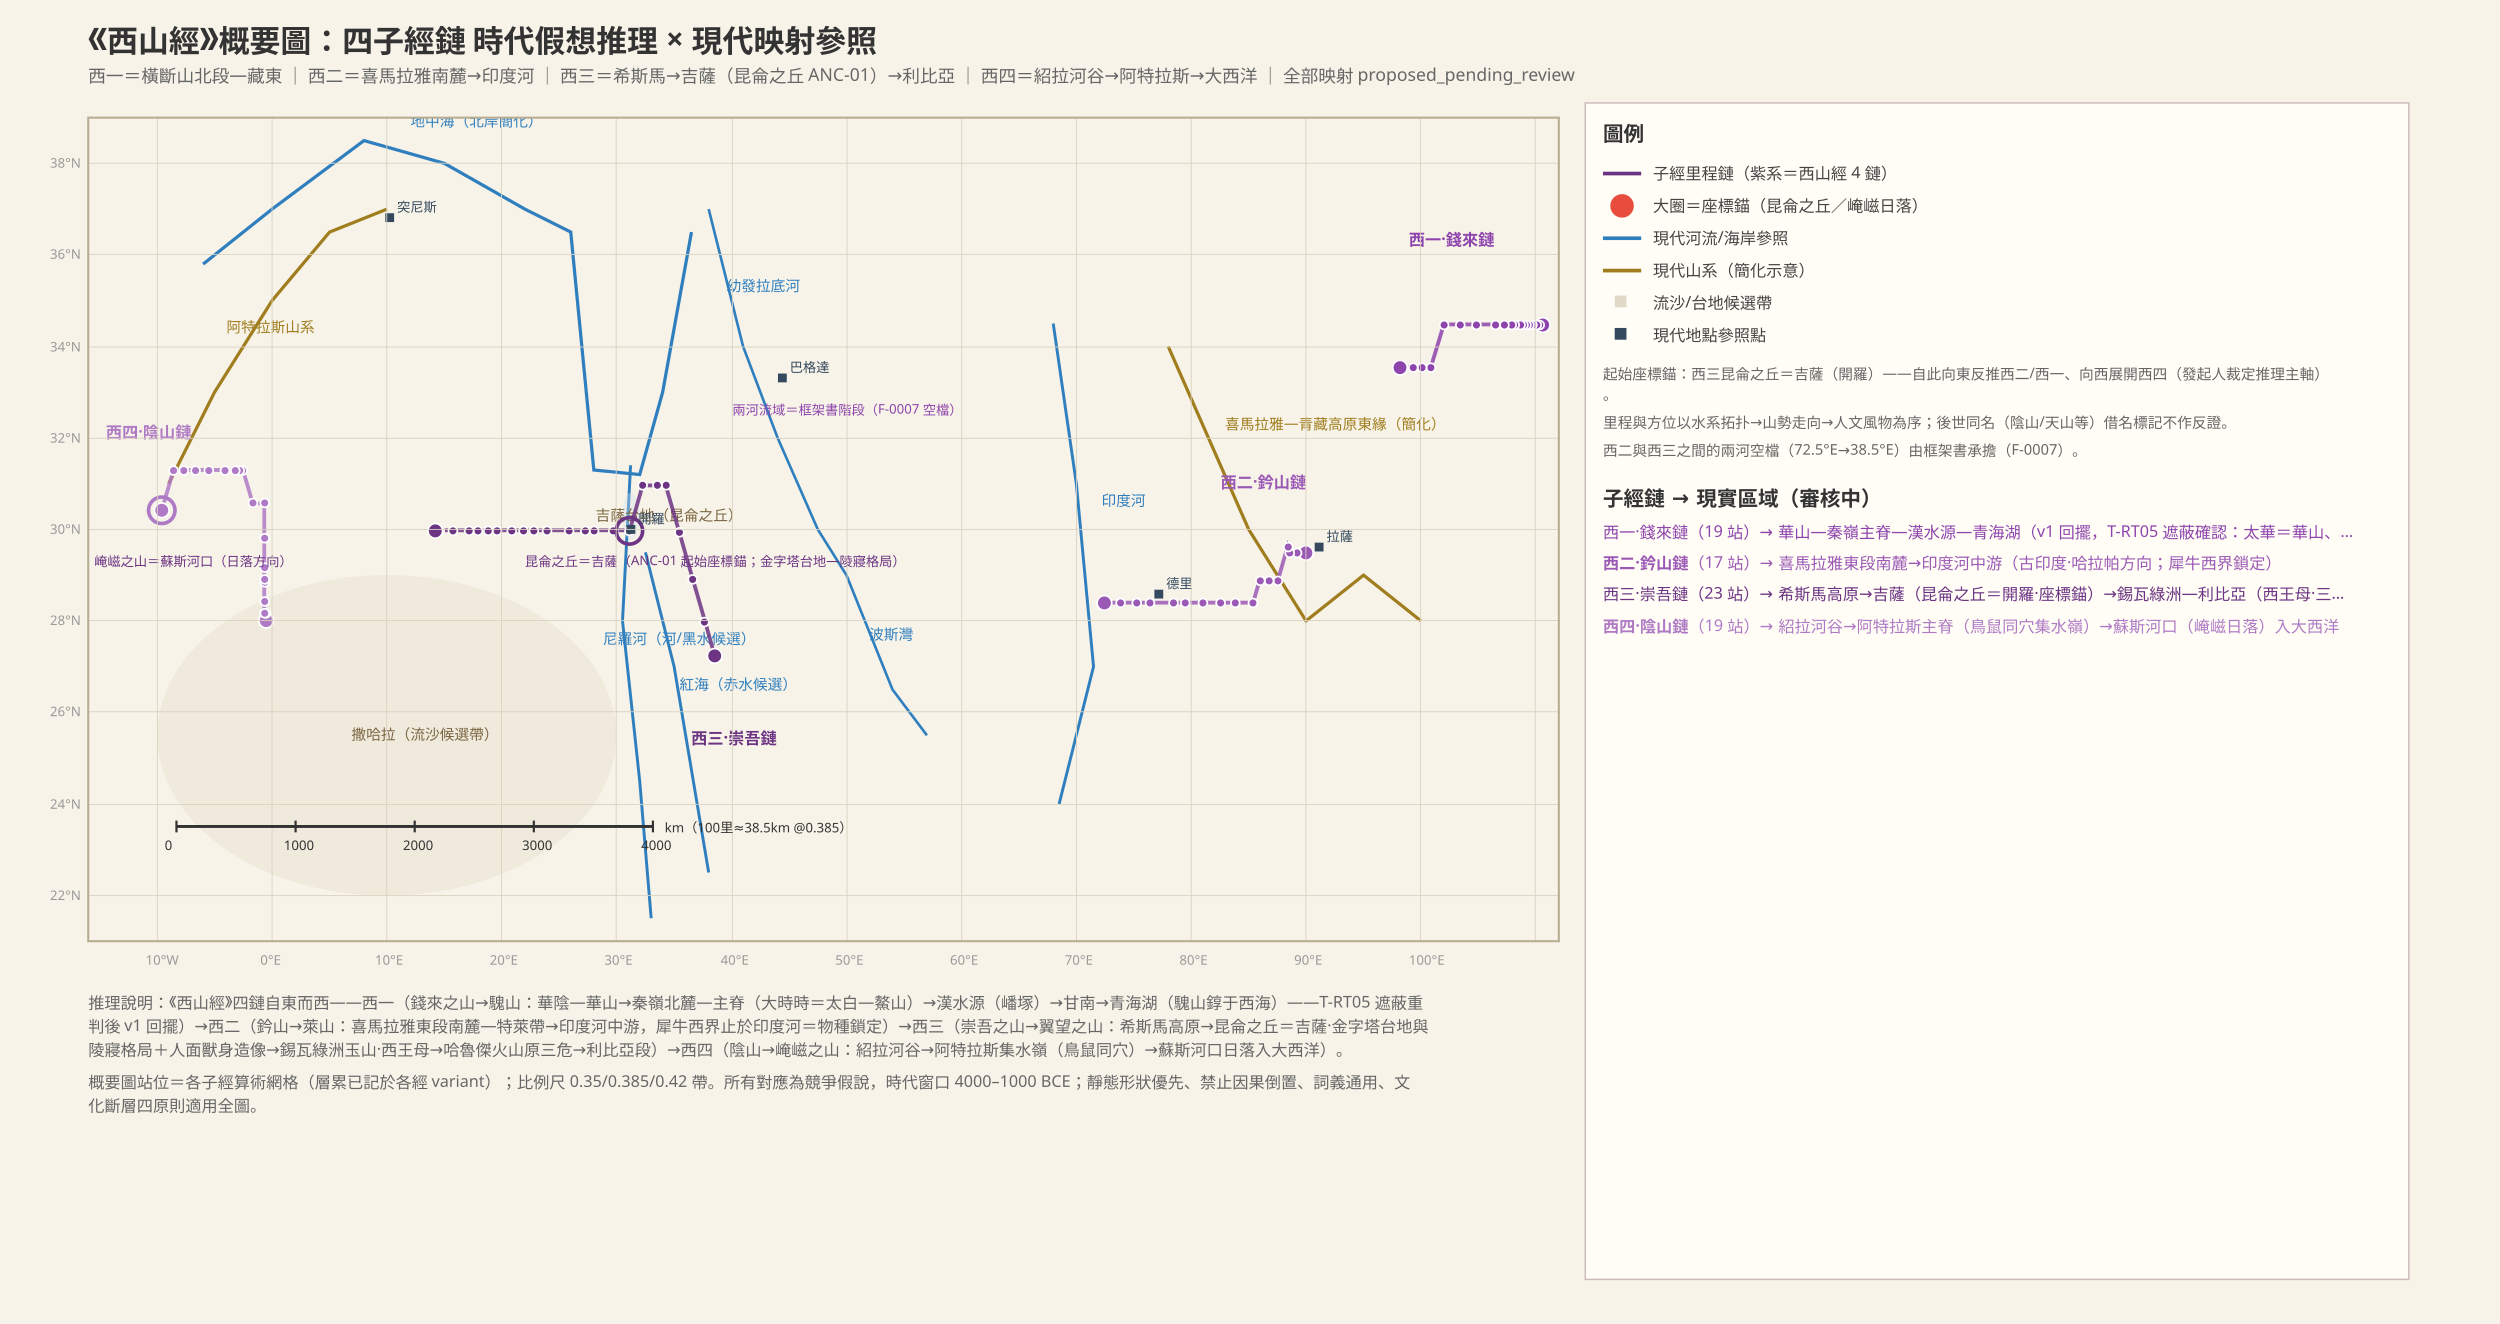
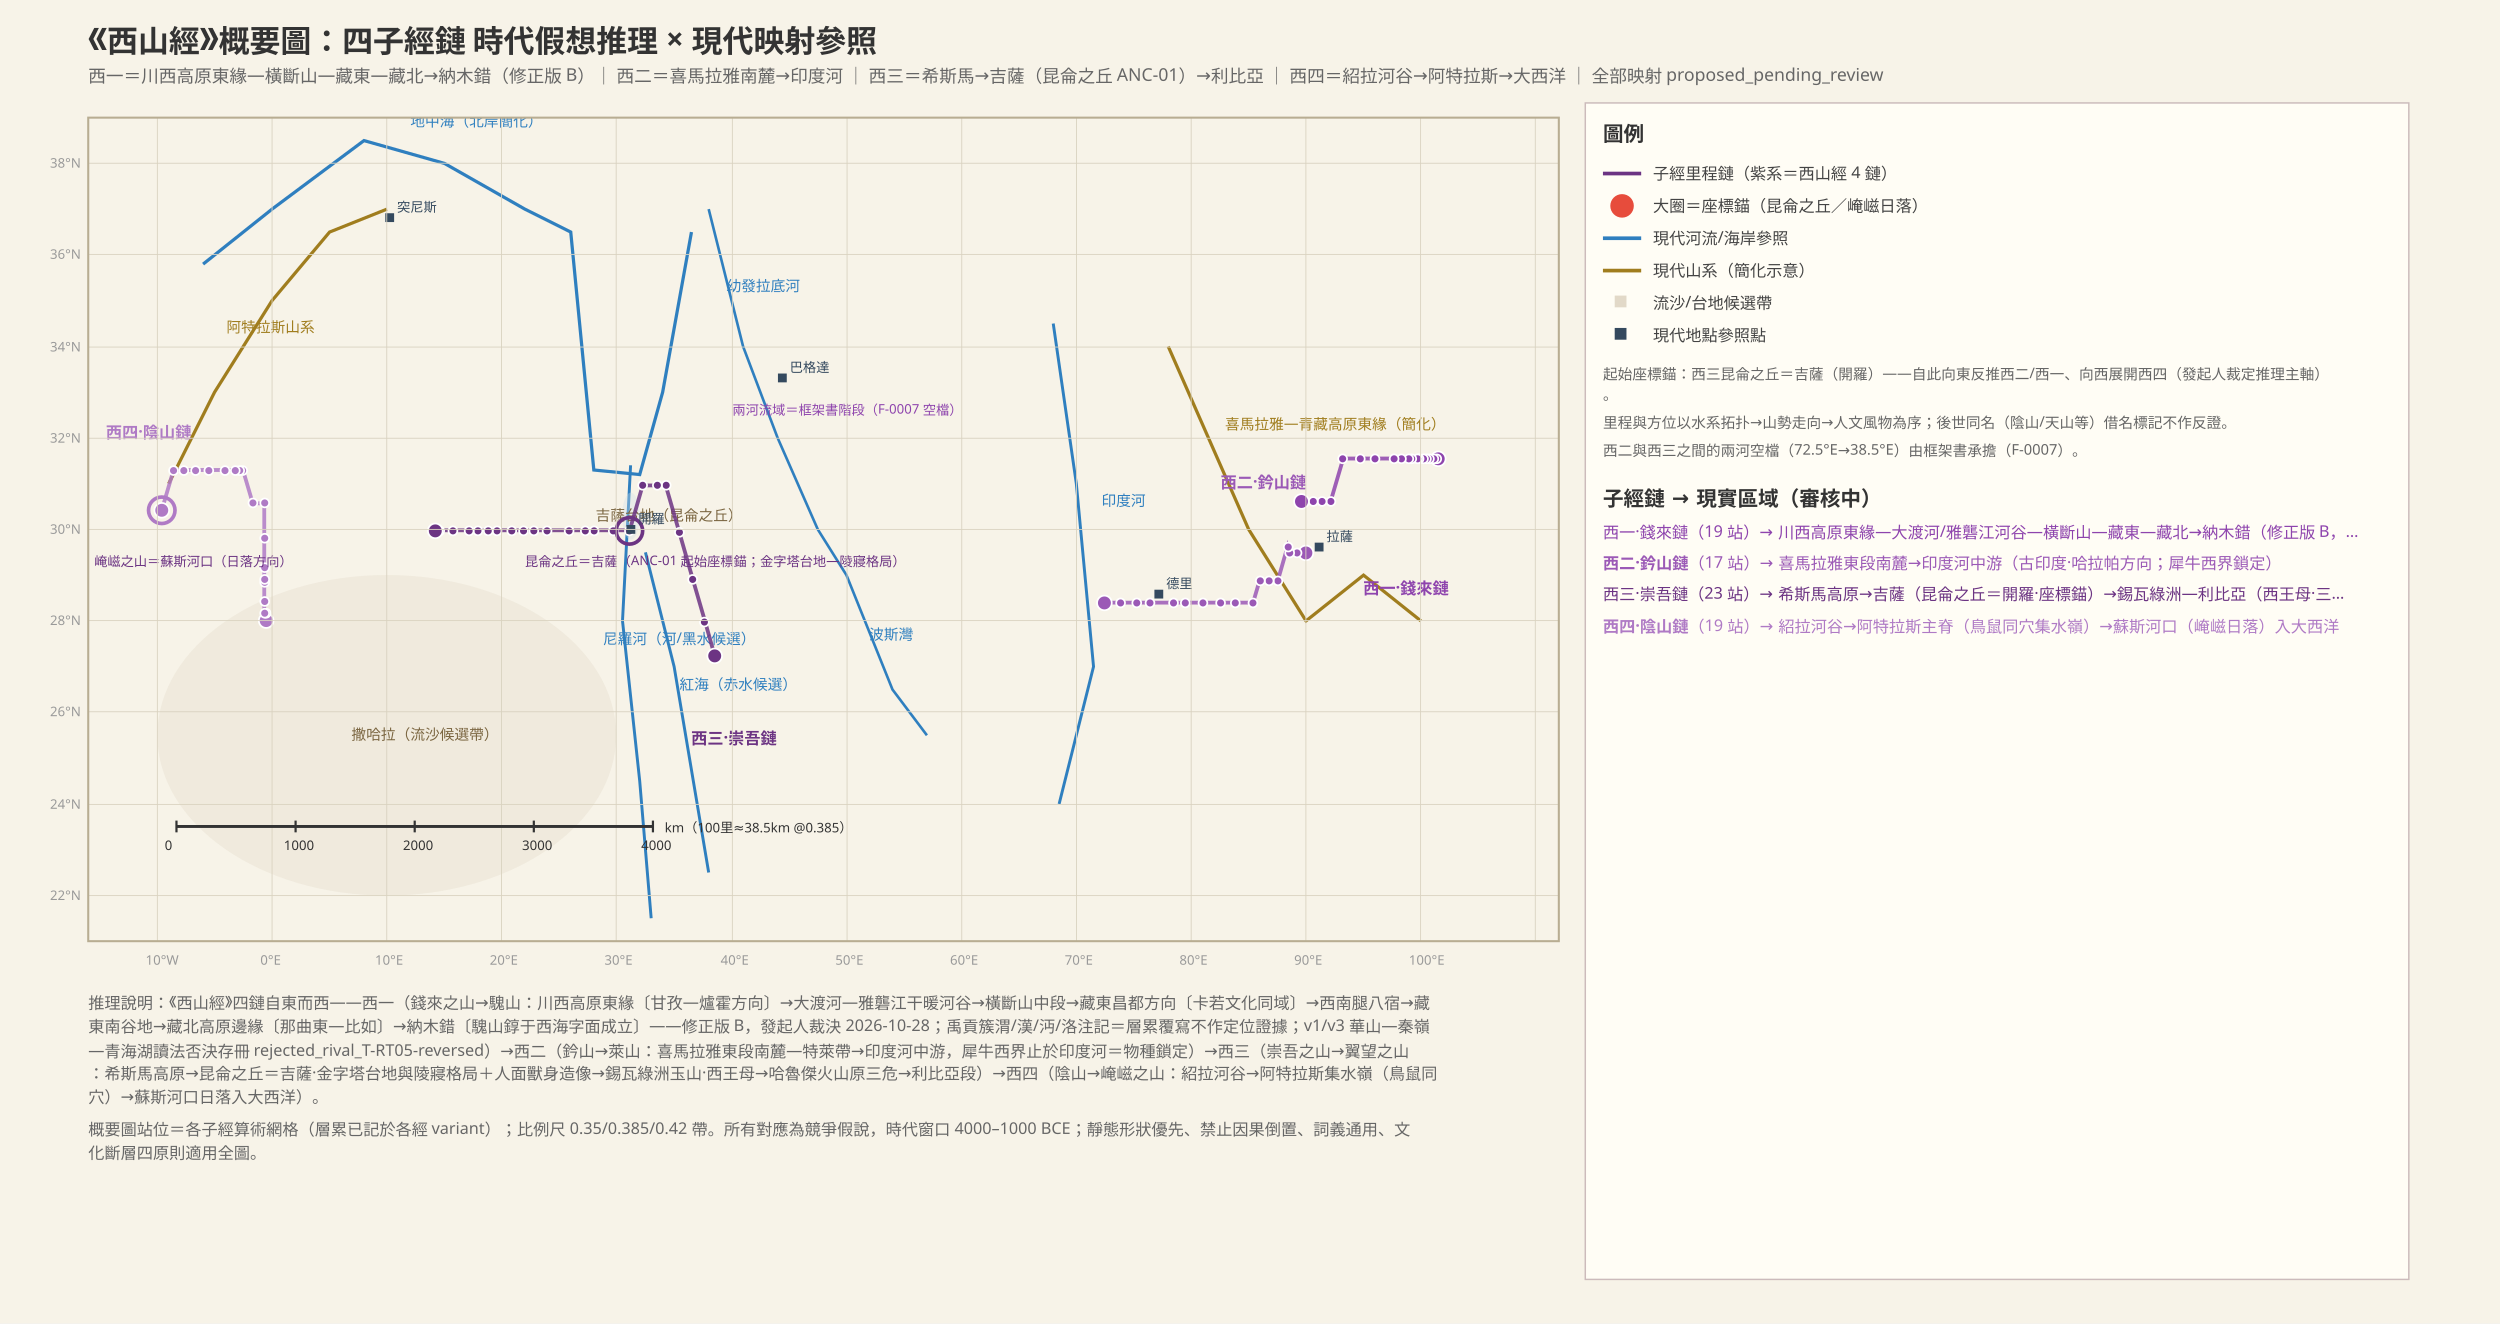
<svg xmlns="http://www.w3.org/2000/svg" width="1700" height="900" font-family="PingFang SC, Hiragino Sans GB, Microsoft YaHei, sans-serif">
  <rect width="1700" height="900" fill="#f7f3e8" />
  <clipPath id="mapclip">
    <rect x="60" y="80" width="1000" height="560" />
  </clipPath>
  <defs>
    <clipPath id="mapclip">
      <rect x="60" y="80" width="1000" height="560" />
    </clipPath>
    <pattern id="sand" width="8" height="8" patternUnits="userSpaceOnUse">
      <rect width="8" height="8" fill="#efe3c0" />
      <circle cx="2" cy="2" r="0.8" fill="#d6b96a" />
      <circle cx="6" cy="6" r="0.8" fill="#d6b96a" />
    </pattern>
  </defs>
  <text x="60" y="34" font-size="21" font-weight="bold" fill="#333">《西山經》概要圖：四子經鏈 時代假想推理 × 現代映射參照</text>
-   <text x="60" y="56" font-size="12" fill="#666">西一＝橫斷山北段—藏東 ｜ 西二＝喜馬拉雅南麓→印度河 ｜ 西三＝希斯馬→吉薩（昆侖之丘 ANC-01）→利比亞 ｜ 西四＝紹拉河谷→阿特拉斯→大西洋 ｜ 全部映射 proposed_pending_review</text>
+   <text x="60" y="56" font-size="12" fill="#666">西一＝川西高原東緣—橫斷山—藏東—藏北→納木錯（修正版 B）｜ 西二＝喜馬拉雅南麓→印度河 ｜ 西三＝希斯馬→吉薩（昆侖之丘 ANC-01）→利比亞 ｜ 西四＝紹拉河谷→阿特拉斯→大西洋 ｜ 全部映射 proposed_pending_review</text>
  <g clip-path="url(#mapclip)">
    <polyline points="138.1,179.6 185.0,142.2 247.5,95.6 302.2,111.1 356.9,142.2 388.1,157.8 403.8,319.6 435.0,322.7 450.6,266.7 470.2,157.8" fill="none" stroke="#2f7fbf" stroke-width="2.2" />
    <text x="279" y="86" font-size="10" fill="#2f7fbf">地中海（北岸簡化）</text>
    <polyline points="438.9,375.6 458.4,453.3 481.9,593.3" fill="none" stroke="#2f7fbf" stroke-width="2" />
    <text x="462" y="469" font-size="10" fill="#2f7fbf">紅海（赤水候選）</text>
    <polyline points="428.8,316.4 423.3,422.2 435.0,531.1 442.8,624.4" fill="none" stroke="#2f7fbf" stroke-width="2" />
    <text x="410" y="438" font-size="10" fill="#2f7fbf">尼羅河（河/黑水候選）</text>
    <polyline points="481.9,142.2 505.3,235.6 528.8,297.8 556.1,360.0" fill="none" stroke="#2f7fbf" stroke-width="1.8" />
    <text x="494" y="198" font-size="10" fill="#2f7fbf">幼發拉底河</text>
    <polyline points="556.1,360.0 575.6,391.1 606.9,468.9 630.3,500.0" fill="none" stroke="#2f7fbf" stroke-width="1.8" />
    <text x="591" y="435" font-size="10" fill="#2f7fbf">波斯灣</text>
    <polyline points="716.2,220.0 731.9,328.9 743.6,453.3 720.2,546.7" fill="none" stroke="#2f7fbf" stroke-width="2" />
    <text x="749" y="344" font-size="10" fill="#2f7fbf">印度河</text>
    <polyline points="794.4,235.6 849.1,360.0 888.1,422.2 927.2,391.1 966.2,422.2" fill="none" stroke="#a07d1e" stroke-width="2.2" />
    <text x="833" y="292" font-size="10" fill="#a07d1e">喜馬拉雅—青藏高原東緣（簡化）</text>
    <polyline points="114.7,328.9 145.9,266.7 185.0,204.4 224.1,157.8 263.1,142.2" fill="none" stroke="#a07d1e" stroke-width="2.2" />
    <text x="154" y="226" font-size="10" fill="#a07d1e">阿特拉斯山系</text>
    <ellipse cx="263" cy="500" rx="156" ry="109" fill="#e2d9c8" opacity="0.35" />
    <text x="239" y="503" font-size="10" fill="#7a6540">撒哈拉（流沙候選帶）</text>
    <ellipse cx="429" cy="351" rx="6" ry="16" fill="#cfe0e8" opacity="0.35" />
    <text x="405" y="354" font-size="10" fill="#7a6540">吉薩台地（昆侖之丘）</text>
-     <polyline points="1048.5,220.6 1047.0,220.6 1045.1,220.6 1042.4,220.6 1039.8,220.6 1037.9,220.6 1035.5,220.6 1033.8,220.6 1029.9,220.6 1027.7,220.6 1022.7,220.6 1017.1,220.6 1003.8,220.6 993.3,220.6 981.8,220.6 973.0,249.6 967.1,249.6 960.5,249.6 952.3,249.6" fill="none" stroke="#8e44ad" stroke-width="2.6" opacity="0.85" />
-     <circle cx="1049" cy="221" r="5" fill="#8e44ad" stroke="#fff" stroke-width="1.2" />
-     <circle cx="1047" cy="221" r="3" fill="#8e44ad" stroke="#fff" stroke-width="1.2" />
-     <circle cx="1045" cy="221" r="3" fill="#8e44ad" stroke="#fff" stroke-width="1.2" />
-     <circle cx="1042" cy="221" r="3" fill="#8e44ad" stroke="#fff" stroke-width="1.2" />
-     <circle cx="1040" cy="221" r="3" fill="#8e44ad" stroke="#fff" stroke-width="1.2" />
-     <circle cx="1038" cy="221" r="3" fill="#8e44ad" stroke="#fff" stroke-width="1.2" />
-     <circle cx="1036" cy="221" r="3" fill="#8e44ad" stroke="#fff" stroke-width="1.2" />
-     <circle cx="1034" cy="221" r="3" fill="#8e44ad" stroke="#fff" stroke-width="1.2" />
-     <circle cx="1030" cy="221" r="3" fill="#8e44ad" stroke="#fff" stroke-width="1.2" />
-     <circle cx="1028" cy="221" r="3" fill="#8e44ad" stroke="#fff" stroke-width="1.2" />
-     <circle cx="1023" cy="221" r="3" fill="#8e44ad" stroke="#fff" stroke-width="1.2" />
-     <circle cx="1017" cy="221" r="3" fill="#8e44ad" stroke="#fff" stroke-width="1.2" />
-     <circle cx="1004" cy="221" r="3" fill="#8e44ad" stroke="#fff" stroke-width="1.2" />
-     <circle cx="993" cy="221" r="3" fill="#8e44ad" stroke="#fff" stroke-width="1.2" />
-     <circle cx="982" cy="221" r="3" fill="#8e44ad" stroke="#fff" stroke-width="1.2" />
-     <circle cx="973" cy="250" r="3" fill="#8e44ad" stroke="#fff" stroke-width="1.2" />
-     <circle cx="967" cy="250" r="3" fill="#8e44ad" stroke="#fff" stroke-width="1.2" />
-     <circle cx="961" cy="250" r="3" fill="#8e44ad" stroke="#fff" stroke-width="1.2" />
-     <circle cx="952" cy="250" r="5" fill="#8e44ad" stroke="#fff" stroke-width="1.2" />
-     <text x="958" y="167" font-size="11" font-weight="bold" fill="#8e44ad">西一·錢來鏈</text>
+     <polyline points="978.0,311.8 976.6,311.8 974.6,311.8 972.1,311.8 969.5,311.8 967.7,311.8 965.5,311.8 963.8,311.8 960.0,311.8 957.7,311.8 953.0,311.8 947.7,311.8 934.7,311.8 924.5,311.8 913.4,311.8 904.9,340.7 899.2,340.7 892.9,340.7 884.9,340.7" fill="none" stroke="#8e44ad" stroke-width="2.6" opacity="0.85" />
+     <circle cx="978" cy="312" r="5" fill="#8e44ad" stroke="#fff" stroke-width="1.2" />
+     <circle cx="977" cy="312" r="3" fill="#8e44ad" stroke="#fff" stroke-width="1.2" />
+     <circle cx="975" cy="312" r="3" fill="#8e44ad" stroke="#fff" stroke-width="1.2" />
+     <circle cx="972" cy="312" r="3" fill="#8e44ad" stroke="#fff" stroke-width="1.2" />
+     <circle cx="970" cy="312" r="3" fill="#8e44ad" stroke="#fff" stroke-width="1.2" />
+     <circle cx="968" cy="312" r="3" fill="#8e44ad" stroke="#fff" stroke-width="1.2" />
+     <circle cx="965" cy="312" r="3" fill="#8e44ad" stroke="#fff" stroke-width="1.2" />
+     <circle cx="964" cy="312" r="3" fill="#8e44ad" stroke="#fff" stroke-width="1.2" />
+     <circle cx="960" cy="312" r="3" fill="#8e44ad" stroke="#fff" stroke-width="1.2" />
+     <circle cx="958" cy="312" r="3" fill="#8e44ad" stroke="#fff" stroke-width="1.2" />
+     <circle cx="953" cy="312" r="3" fill="#8e44ad" stroke="#fff" stroke-width="1.2" />
+     <circle cx="948" cy="312" r="3" fill="#8e44ad" stroke="#fff" stroke-width="1.2" />
+     <circle cx="935" cy="312" r="3" fill="#8e44ad" stroke="#fff" stroke-width="1.2" />
+     <circle cx="925" cy="312" r="3" fill="#8e44ad" stroke="#fff" stroke-width="1.2" />
+     <circle cx="913" cy="312" r="3" fill="#8e44ad" stroke="#fff" stroke-width="1.2" />
+     <circle cx="905" cy="341" r="3" fill="#8e44ad" stroke="#fff" stroke-width="1.2" />
+     <circle cx="899" cy="341" r="3" fill="#8e44ad" stroke="#fff" stroke-width="1.2" />
+     <circle cx="893" cy="341" r="3" fill="#8e44ad" stroke="#fff" stroke-width="1.2" />
+     <circle cx="885" cy="341" r="5" fill="#8e44ad" stroke="#fff" stroke-width="1.2" />
+     <text x="927" y="404" font-size="11" font-weight="bold" fill="#8e44ad">西一·錢來鏈</text>
    <polyline points="888.1,375.6 882.0,375.6 876.6,375.6 875.5,371.8 869.0,394.5 862.7,394.5 856.6,394.5 852.1,409.8 839.7,409.8 830.4,409.8 818.0,409.8 805.5,409.8 797.8,409.8 782.3,409.8 773.0,409.8 762.1,409.8 751.2,409.8" fill="none" stroke="#9b59b6" stroke-width="2.6" opacity="0.85" />
    <circle cx="888" cy="376" r="5" fill="#9b59b6" stroke="#fff" stroke-width="1.2" />
    <circle cx="882" cy="376" r="3" fill="#9b59b6" stroke="#fff" stroke-width="1.2" />
    <circle cx="877" cy="376" r="3" fill="#9b59b6" stroke="#fff" stroke-width="1.2" />
    <circle cx="876" cy="372" r="3" fill="#9b59b6" stroke="#fff" stroke-width="1.2" />
    <circle cx="869" cy="395" r="3" fill="#9b59b6" stroke="#fff" stroke-width="1.2" />
    <circle cx="863" cy="395" r="3" fill="#9b59b6" stroke="#fff" stroke-width="1.2" />
    <circle cx="857" cy="395" r="3" fill="#9b59b6" stroke="#fff" stroke-width="1.2" />
    <circle cx="852" cy="410" r="3" fill="#9b59b6" stroke="#fff" stroke-width="1.2" />
    <circle cx="840" cy="410" r="3" fill="#9b59b6" stroke="#fff" stroke-width="1.2" />
    <circle cx="830" cy="410" r="3" fill="#9b59b6" stroke="#fff" stroke-width="1.2" />
    <circle cx="818" cy="410" r="3" fill="#9b59b6" stroke="#fff" stroke-width="1.2" />
    <circle cx="806" cy="410" r="3" fill="#9b59b6" stroke="#fff" stroke-width="1.2" />
    <circle cx="798" cy="410" r="3" fill="#9b59b6" stroke="#fff" stroke-width="1.2" />
    <circle cx="782" cy="410" r="3" fill="#9b59b6" stroke="#fff" stroke-width="1.2" />
    <circle cx="773" cy="410" r="3" fill="#9b59b6" stroke="#fff" stroke-width="1.2" />
    <circle cx="762" cy="410" r="3" fill="#9b59b6" stroke="#fff" stroke-width="1.2" />
    <circle cx="751" cy="410" r="5" fill="#9b59b6" stroke="#fff" stroke-width="1.2" />
    <text x="830" y="332" font-size="11" font-weight="bold" fill="#9b59b6">西二·鈐山鏈</text>
    <polyline points="485.9,445.6 479.4,422.5 471.2,394.2 462.0,362.2 452.7,330.1 447.0,330.1 437.0,330.1 428.2,360.6 416.7,360.6 404.2,360.6 398.0,360.6 387.0,360.6 372.1,360.6 362.7,360.6 356.5,360.6 347.7,360.6 338.4,360.6 332.1,360.6 325.3,360.6 319.4,360.6 308.4,360.6 299.4,360.6 296.2,360.6" fill="none" stroke="#6c3483" stroke-width="2.6" opacity="0.85" />
    <circle cx="486" cy="446" r="5" fill="#6c3483" stroke="#fff" stroke-width="1.2" />
    <circle cx="479" cy="423" r="3" fill="#6c3483" stroke="#fff" stroke-width="1.2" />
    <circle cx="471" cy="394" r="3" fill="#6c3483" stroke="#fff" stroke-width="1.2" />
    <circle cx="462" cy="362" r="3" fill="#6c3483" stroke="#fff" stroke-width="1.2" />
    <circle cx="453" cy="330" r="3" fill="#6c3483" stroke="#fff" stroke-width="1.2" />
    <circle cx="447" cy="330" r="3" fill="#6c3483" stroke="#fff" stroke-width="1.2" />
    <circle cx="437" cy="330" r="3" fill="#6c3483" stroke="#fff" stroke-width="1.2" />
    <circle cx="428" cy="361" r="3" fill="#6c3483" stroke="#fff" stroke-width="1.2" />
    <circle cx="417" cy="361" r="3" fill="#6c3483" stroke="#fff" stroke-width="1.2" />
    <circle cx="404" cy="361" r="3" fill="#6c3483" stroke="#fff" stroke-width="1.2" />
    <circle cx="398" cy="361" r="3" fill="#6c3483" stroke="#fff" stroke-width="1.2" />
    <circle cx="387" cy="361" r="3" fill="#6c3483" stroke="#fff" stroke-width="1.2" />
    <circle cx="372" cy="361" r="3" fill="#6c3483" stroke="#fff" stroke-width="1.2" />
    <circle cx="363" cy="361" r="3" fill="#6c3483" stroke="#fff" stroke-width="1.2" />
    <circle cx="356" cy="361" r="3" fill="#6c3483" stroke="#fff" stroke-width="1.2" />
    <circle cx="348" cy="361" r="3" fill="#6c3483" stroke="#fff" stroke-width="1.2" />
    <circle cx="338" cy="361" r="3" fill="#6c3483" stroke="#fff" stroke-width="1.2" />
    <circle cx="332" cy="361" r="3" fill="#6c3483" stroke="#fff" stroke-width="1.2" />
    <circle cx="325" cy="361" r="3" fill="#6c3483" stroke="#fff" stroke-width="1.2" />
    <circle cx="319" cy="361" r="3" fill="#6c3483" stroke="#fff" stroke-width="1.2" />
    <circle cx="308" cy="361" r="3" fill="#6c3483" stroke="#fff" stroke-width="1.2" />
    <circle cx="299" cy="361" r="3" fill="#6c3483" stroke="#fff" stroke-width="1.2" />
    <circle cx="296" cy="361" r="5" fill="#6c3483" stroke="#fff" stroke-width="1.2" />
    <circle cx="428" cy="361" r="9" fill="none" stroke="#6c3483" stroke-width="2.5" />
    <text x="470" y="506" font-size="11" font-weight="bold" fill="#6c3483">西三·崇吾鏈</text>
    <polyline points="181.2,422.2 181.2,416.9 179.7,416.9 179.7,409.5 179.7,396.4 179.7,394.2 179.7,385.5 179.7,366.2 179.7,342.3 171.9,342.3 165.2,319.6 163.4,319.6 159.7,319.6 153.4,319.6 142.4,319.6 133.0,319.6 124.9,319.6 118.0,319.6 110.0,346.9" fill="none" stroke="#af7ac5" stroke-width="2.6" opacity="0.85" />
    <circle cx="181" cy="422" r="5" fill="#af7ac5" stroke="#fff" stroke-width="1.2" />
    <circle cx="181" cy="417" r="3" fill="#af7ac5" stroke="#fff" stroke-width="1.2" />
    <circle cx="180" cy="417" r="3" fill="#af7ac5" stroke="#fff" stroke-width="1.2" />
    <circle cx="180" cy="409" r="3" fill="#af7ac5" stroke="#fff" stroke-width="1.2" />
    <circle cx="180" cy="396" r="3" fill="#af7ac5" stroke="#fff" stroke-width="1.2" />
    <circle cx="180" cy="394" r="3" fill="#af7ac5" stroke="#fff" stroke-width="1.2" />
    <circle cx="180" cy="386" r="3" fill="#af7ac5" stroke="#fff" stroke-width="1.2" />
    <circle cx="180" cy="366" r="3" fill="#af7ac5" stroke="#fff" stroke-width="1.2" />
    <circle cx="180" cy="342" r="3" fill="#af7ac5" stroke="#fff" stroke-width="1.2" />
    <circle cx="172" cy="342" r="3" fill="#af7ac5" stroke="#fff" stroke-width="1.2" />
    <circle cx="165" cy="320" r="3" fill="#af7ac5" stroke="#fff" stroke-width="1.2" />
    <circle cx="163" cy="320" r="3" fill="#af7ac5" stroke="#fff" stroke-width="1.2" />
    <circle cx="160" cy="320" r="3" fill="#af7ac5" stroke="#fff" stroke-width="1.2" />
    <circle cx="153" cy="320" r="3" fill="#af7ac5" stroke="#fff" stroke-width="1.2" />
    <circle cx="142" cy="320" r="3" fill="#af7ac5" stroke="#fff" stroke-width="1.2" />
    <circle cx="133" cy="320" r="3" fill="#af7ac5" stroke="#fff" stroke-width="1.2" />
    <circle cx="125" cy="320" r="3" fill="#af7ac5" stroke="#fff" stroke-width="1.2" />
    <circle cx="118" cy="320" r="3" fill="#af7ac5" stroke="#fff" stroke-width="1.2" />
    <circle cx="110" cy="347" r="5" fill="#af7ac5" stroke="#fff" stroke-width="1.2" />
    <circle cx="110" cy="347" r="9" fill="none" stroke="#af7ac5" stroke-width="2.5" />
    <text x="72" y="298" font-size="11" font-weight="bold" fill="#af7ac5">西四·陰山鏈</text>
    <text x="357" y="385" font-size="9" fill="#6c3483">昆侖之丘＝吉薩（ANC-01 起始座標錨；金字塔台地—陵寢格局）</text>
    <text x="498" y="282" font-size="9" fill="#8e44ad">兩河流域＝框架書階段（F-0007 空檔）</text>
    <text x="64" y="385" font-size="9" fill="#6c3483">崦嵫之山＝蘇斯河口（日落方向）</text>
    <rect x="426" y="357" width="6" height="6" fill="#34495e" />
    <text x="434" y="356" font-size="9" fill="#34495e">開羅</text>
    <rect x="529" y="254" width="6" height="6" fill="#34495e" />
    <text x="537" y="253" font-size="9" fill="#34495e">巴格達</text>
    <rect x="785" y="401" width="6" height="6" fill="#34495e" />
    <text x="793" y="400" font-size="9" fill="#34495e">德里</text>
    <rect x="894" y="369" width="6" height="6" fill="#34495e" />
    <text x="902" y="368" font-size="9" fill="#34495e">拉薩</text>
    <rect x="262" y="145" width="6" height="6" fill="#34495e" />
    <text x="270" y="144" font-size="9" fill="#34495e">突尼斯</text>
  </g>
  <line x1="107" y1="640" x2="107" y2="80" stroke="#d9d2c0" stroke-width="0.6" />
  <text x="99" y="656" font-size="9" fill="#999">10°W</text>
  <line x1="185" y1="640" x2="185" y2="80" stroke="#d9d2c0" stroke-width="0.6" />
  <text x="177" y="656" font-size="9" fill="#999">0°E</text>
  <line x1="263" y1="640" x2="263" y2="80" stroke="#d9d2c0" stroke-width="0.6" />
  <text x="255" y="656" font-size="9" fill="#999">10°E</text>
  <line x1="341" y1="640" x2="341" y2="80" stroke="#d9d2c0" stroke-width="0.6" />
  <text x="333" y="656" font-size="9" fill="#999">20°E</text>
  <line x1="419" y1="640" x2="419" y2="80" stroke="#d9d2c0" stroke-width="0.6" />
  <text x="411" y="656" font-size="9" fill="#999">30°E</text>
  <line x1="498" y1="640" x2="498" y2="80" stroke="#d9d2c0" stroke-width="0.6" />
  <text x="490" y="656" font-size="9" fill="#999">40°E</text>
  <line x1="576" y1="640" x2="576" y2="80" stroke="#d9d2c0" stroke-width="0.6" />
  <text x="568" y="656" font-size="9" fill="#999">50°E</text>
  <line x1="654" y1="640" x2="654" y2="80" stroke="#d9d2c0" stroke-width="0.6" />
  <text x="646" y="656" font-size="9" fill="#999">60°E</text>
  <line x1="732" y1="640" x2="732" y2="80" stroke="#d9d2c0" stroke-width="0.6" />
  <text x="724" y="656" font-size="9" fill="#999">70°E</text>
  <line x1="810" y1="640" x2="810" y2="80" stroke="#d9d2c0" stroke-width="0.6" />
  <text x="802" y="656" font-size="9" fill="#999">80°E</text>
  <line x1="888" y1="640" x2="888" y2="80" stroke="#d9d2c0" stroke-width="0.6" />
  <text x="880" y="656" font-size="9" fill="#999">90°E</text>
  <line x1="966" y1="640" x2="966" y2="80" stroke="#d9d2c0" stroke-width="0.6" />
  <text x="958" y="656" font-size="9" fill="#999">100°E</text>
  <line x1="1044" y1="640" x2="1044" y2="80" stroke="#d9d2c0" stroke-width="0.6" />
  <line x1="60" y1="609" x2="1060" y2="609" stroke="#d9d2c0" stroke-width="0.6" />
  <text x="34" y="612" font-size="9" fill="#999">22°N</text>
  <line x1="60" y1="547" x2="1060" y2="547" stroke="#d9d2c0" stroke-width="0.6" />
  <text x="34" y="550" font-size="9" fill="#999">24°N</text>
  <line x1="60" y1="484" x2="1060" y2="484" stroke="#d9d2c0" stroke-width="0.6" />
  <text x="34" y="487" font-size="9" fill="#999">26°N</text>
  <line x1="60" y1="422" x2="1060" y2="422" stroke="#d9d2c0" stroke-width="0.6" />
  <text x="34" y="425" font-size="9" fill="#999">28°N</text>
  <line x1="60" y1="360" x2="1060" y2="360" stroke="#d9d2c0" stroke-width="0.6" />
  <text x="34" y="363" font-size="9" fill="#999">30°N</text>
  <line x1="60" y1="298" x2="1060" y2="298" stroke="#d9d2c0" stroke-width="0.6" />
  <text x="34" y="301" font-size="9" fill="#999">32°N</text>
  <line x1="60" y1="236" x2="1060" y2="236" stroke="#d9d2c0" stroke-width="0.6" />
  <text x="34" y="239" font-size="9" fill="#999">34°N</text>
  <line x1="60" y1="173" x2="1060" y2="173" stroke="#d9d2c0" stroke-width="0.6" />
  <text x="34" y="176" font-size="9" fill="#999">36°N</text>
  <line x1="60" y1="111" x2="1060" y2="111" stroke="#d9d2c0" stroke-width="0.6" />
  <text x="34" y="114" font-size="9" fill="#999">38°N</text>
  <rect x="60" y="80" width="1000" height="560" fill="none" stroke="#b8ad92" stroke-width="1.4" />
  <line x1="120" y1="562" x2="444" y2="562" stroke="#333" stroke-width="2" />
  <line x1="120" y1="558" x2="120" y2="566" stroke="#333" stroke-width="1.5" />
  <text x="112" y="578" font-size="9" fill="#333">0</text>
  <line x1="201" y1="558" x2="201" y2="566" stroke="#333" stroke-width="1.5" />
  <text x="193" y="578" font-size="9" fill="#333">1000</text>
  <line x1="282" y1="558" x2="282" y2="566" stroke="#333" stroke-width="1.5" />
  <text x="274" y="578" font-size="9" fill="#333">2000</text>
  <line x1="363" y1="558" x2="363" y2="566" stroke="#333" stroke-width="1.5" />
  <text x="355" y="578" font-size="9" fill="#333">3000</text>
  <line x1="444" y1="558" x2="444" y2="566" stroke="#333" stroke-width="1.5" />
  <text x="436" y="578" font-size="9" fill="#333">4000</text>
  <text x="452" y="566" font-size="9" fill="#333">km（100里≈38.5km @0.385）</text>
  <rect x="1078" y="70" width="560" height="800" fill="#fffdf5" stroke="#cbb" />
  <text x="1090" y="96" font-size="14" font-weight="bold" fill="#333">圖例</text>
  <line x1="1090" y1="118" x2="1116" y2="118" stroke="#6c3483" stroke-width="2.5" />
  <text x="1124" y="122" font-size="11" fill="#444">子經里程鏈（紫系＝西山經 4 鏈）</text>
  <circle cx="1103" cy="140" r="8" fill="#e74c3c" />
  <text x="1124" y="144" font-size="11" fill="#444">大圈＝座標錨（昆侖之丘／崦嵫日落）</text>
  <line x1="1090" y1="162" x2="1116" y2="162" stroke="#2f7fbf" stroke-width="2.5" />
  <text x="1124" y="166" font-size="11" fill="#444">現代河流/海岸參照</text>
  <line x1="1090" y1="184" x2="1116" y2="184" stroke="#a07d1e" stroke-width="2.5" />
  <text x="1124" y="188" font-size="11" fill="#444">現代山系（簡化示意）</text>
  <rect x="1098" y="201" width="8" height="8" fill="#e2d9c8" />
  <text x="1124" y="210" font-size="11" fill="#444">流沙/台地候選帶</text>
  <rect x="1098" y="223" width="8" height="8" fill="#34495e" />
  <text x="1124" y="232" font-size="11" fill="#444">現代地點參照點</text>
  <text x="1090" y="258" font-size="10" fill="#666">起始座標錨：西三昆侖之丘＝吉薩（開羅）——自此向東反推西二/西一、向西展開西四（發起人裁定推理主軸）</text>
  <text x="1090" y="272" font-size="10" fill="#666">。</text>
  <text x="1090" y="291" font-size="10" fill="#666">里程與方位以水系拓扑→山勢走向→人文風物為序；後世同名（陰山/天山等）借名標記不作反證。</text>
  <text x="1090" y="310" font-size="10" fill="#666">西二與西三之間的兩河空檔（72.5°E→38.5°E）由框架書承擔（F-0007）。</text>
  <text x="1090" y="344.0" font-size="14" font-weight="bold" fill="#333">子經鏈 → 現實區域（審核中）</text>
-   <text x="1090" y="366" font-size="11" fill="#8e44ad">西一·錢來鏈（19 站）→ 華山—秦嶺主脊—漢水源—青海湖（v1 回擺，T-RT05 遮蔽確認：太華＝華山、…</text>
+   <text x="1090" y="366" font-size="11" fill="#8e44ad">西一·錢來鏈（19 站）→ 川西高原東緣—大渡河/雅礱江河谷—橫斷山—藏東—藏北→納木錯（修正版 B，…</text>
  <text x="1090" y="387" font-size="11" fill="#9b59b6">
    <tspan font-weight="bold">西二·鈐山鏈</tspan>（17 站）→ 喜馬拉雅東段南麓→印度河中游（古印度·哈拉帕方向；犀牛西界鎖定）</text>
  <text x="1090" y="408" font-size="11" fill="#6c3483">西三·崇吾鏈（23 站）→ 希斯馬高原→吉薩（昆侖之丘＝開羅·座標錨）→錫瓦綠洲—利比亞（西王母·三…</text>
  <text x="1090" y="430" font-size="11" fill="#af7ac5">
    <tspan font-weight="bold">西四·陰山鏈</tspan>（19 站）→ 紹拉河谷→阿特拉斯主脊（鳥鼠同穴集水嶺）→蘇斯河口（崦嵫日落）入大西洋</text>
-   <text x="60" y="686" font-size="11" fill="#666">推理說明：《西山經》四鏈自東而西——西一（錢來之山→騩山：華陰—華山→秦嶺北麓—主脊（大時時＝太白—鰲山）→漢水源（嶓塚）→甘南→青海湖（騩山錞于西海）——T-RT05 遮蔽重</text>
-   <text x="60" y="702" font-size="11" fill="#666">判後 v1 回擺）→西二（鈐山→萊山：喜馬拉雅東段南麓—特萊帶→印度河中游，犀牛西界止於印度河＝物種鎖定）→西三（崇吾之山→翼望之山：希斯馬高原→昆侖之丘＝吉薩·金字塔台地與</text>
-   <text x="60" y="718" font-size="11" fill="#666">陵寢格局＋人面獸身造像→錫瓦綠洲玉山·西王母→哈魯傑火山原三危→利比亞段）→西四（陰山→崦嵫之山：紹拉河谷→阿特拉斯集水嶺（鳥鼠同穴）→蘇斯河口日落入大西洋）。</text>
-   <text x="60" y="740" font-size="11" fill="#666">概要圖站位＝各子經算術網格（層累已記於各經 variant）；比例尺 0.35/0.385/0.42 帶。所有對應為競爭假說，時代窗口 4000–1000 BCE；靜態形狀優先、禁止因果倒置、詞義通用、文</text>
-   <text x="60" y="756" font-size="11" fill="#666">化斷層四原則適用全圖。</text>
+   <text x="60" y="686" font-size="11" fill="#666">推理說明：《西山經》四鏈自東而西——西一（錢來之山→騩山：川西高原東緣〔甘孜—爐霍方向〕→大渡河—雅礱江干暖河谷→橫斷山中段→藏東昌都方向〔卡若文化同域〕→西南腿八宿→藏</text>
+   <text x="60" y="702" font-size="11" fill="#666">東南谷地→藏北高原邊緣〔那曲東—比如〕→納木錯〔騩山錞于西海字面成立〕——修正版 B，發起人裁決 2026-10-28；禹貢簇渭/漢/沔/洛注記＝層累覆寫不作定位證據；v1/v3 華山—秦嶺</text>
+   <text x="60" y="718" font-size="11" fill="#666">—青海湖讀法否決存冊 rejected_rival_T-RT05-reversed）→西二（鈐山→萊山：喜馬拉雅東段南麓—特萊帶→印度河中游，犀牛西界止於印度河＝物種鎖定）→西三（崇吾之山→翼望之山</text>
+   <text x="60" y="734" font-size="11" fill="#666">：希斯馬高原→昆侖之丘＝吉薩·金字塔台地與陵寢格局＋人面獸身造像→錫瓦綠洲玉山·西王母→哈魯傑火山原三危→利比亞段）→西四（陰山→崦嵫之山：紹拉河谷→阿特拉斯集水嶺（鳥鼠同</text>
+   <text x="60" y="750" font-size="11" fill="#666">穴）→蘇斯河口日落入大西洋）。</text>
+   <text x="60" y="772" font-size="11" fill="#666">概要圖站位＝各子經算術網格（層累已記於各經 variant）；比例尺 0.35/0.385/0.42 帶。所有對應為競爭假說，時代窗口 4000–1000 BCE；靜態形狀優先、禁止因果倒置、詞義通用、文</text>
+   <text x="60" y="788" font-size="11" fill="#666">化斷層四原則適用全圖。</text>
</svg>
